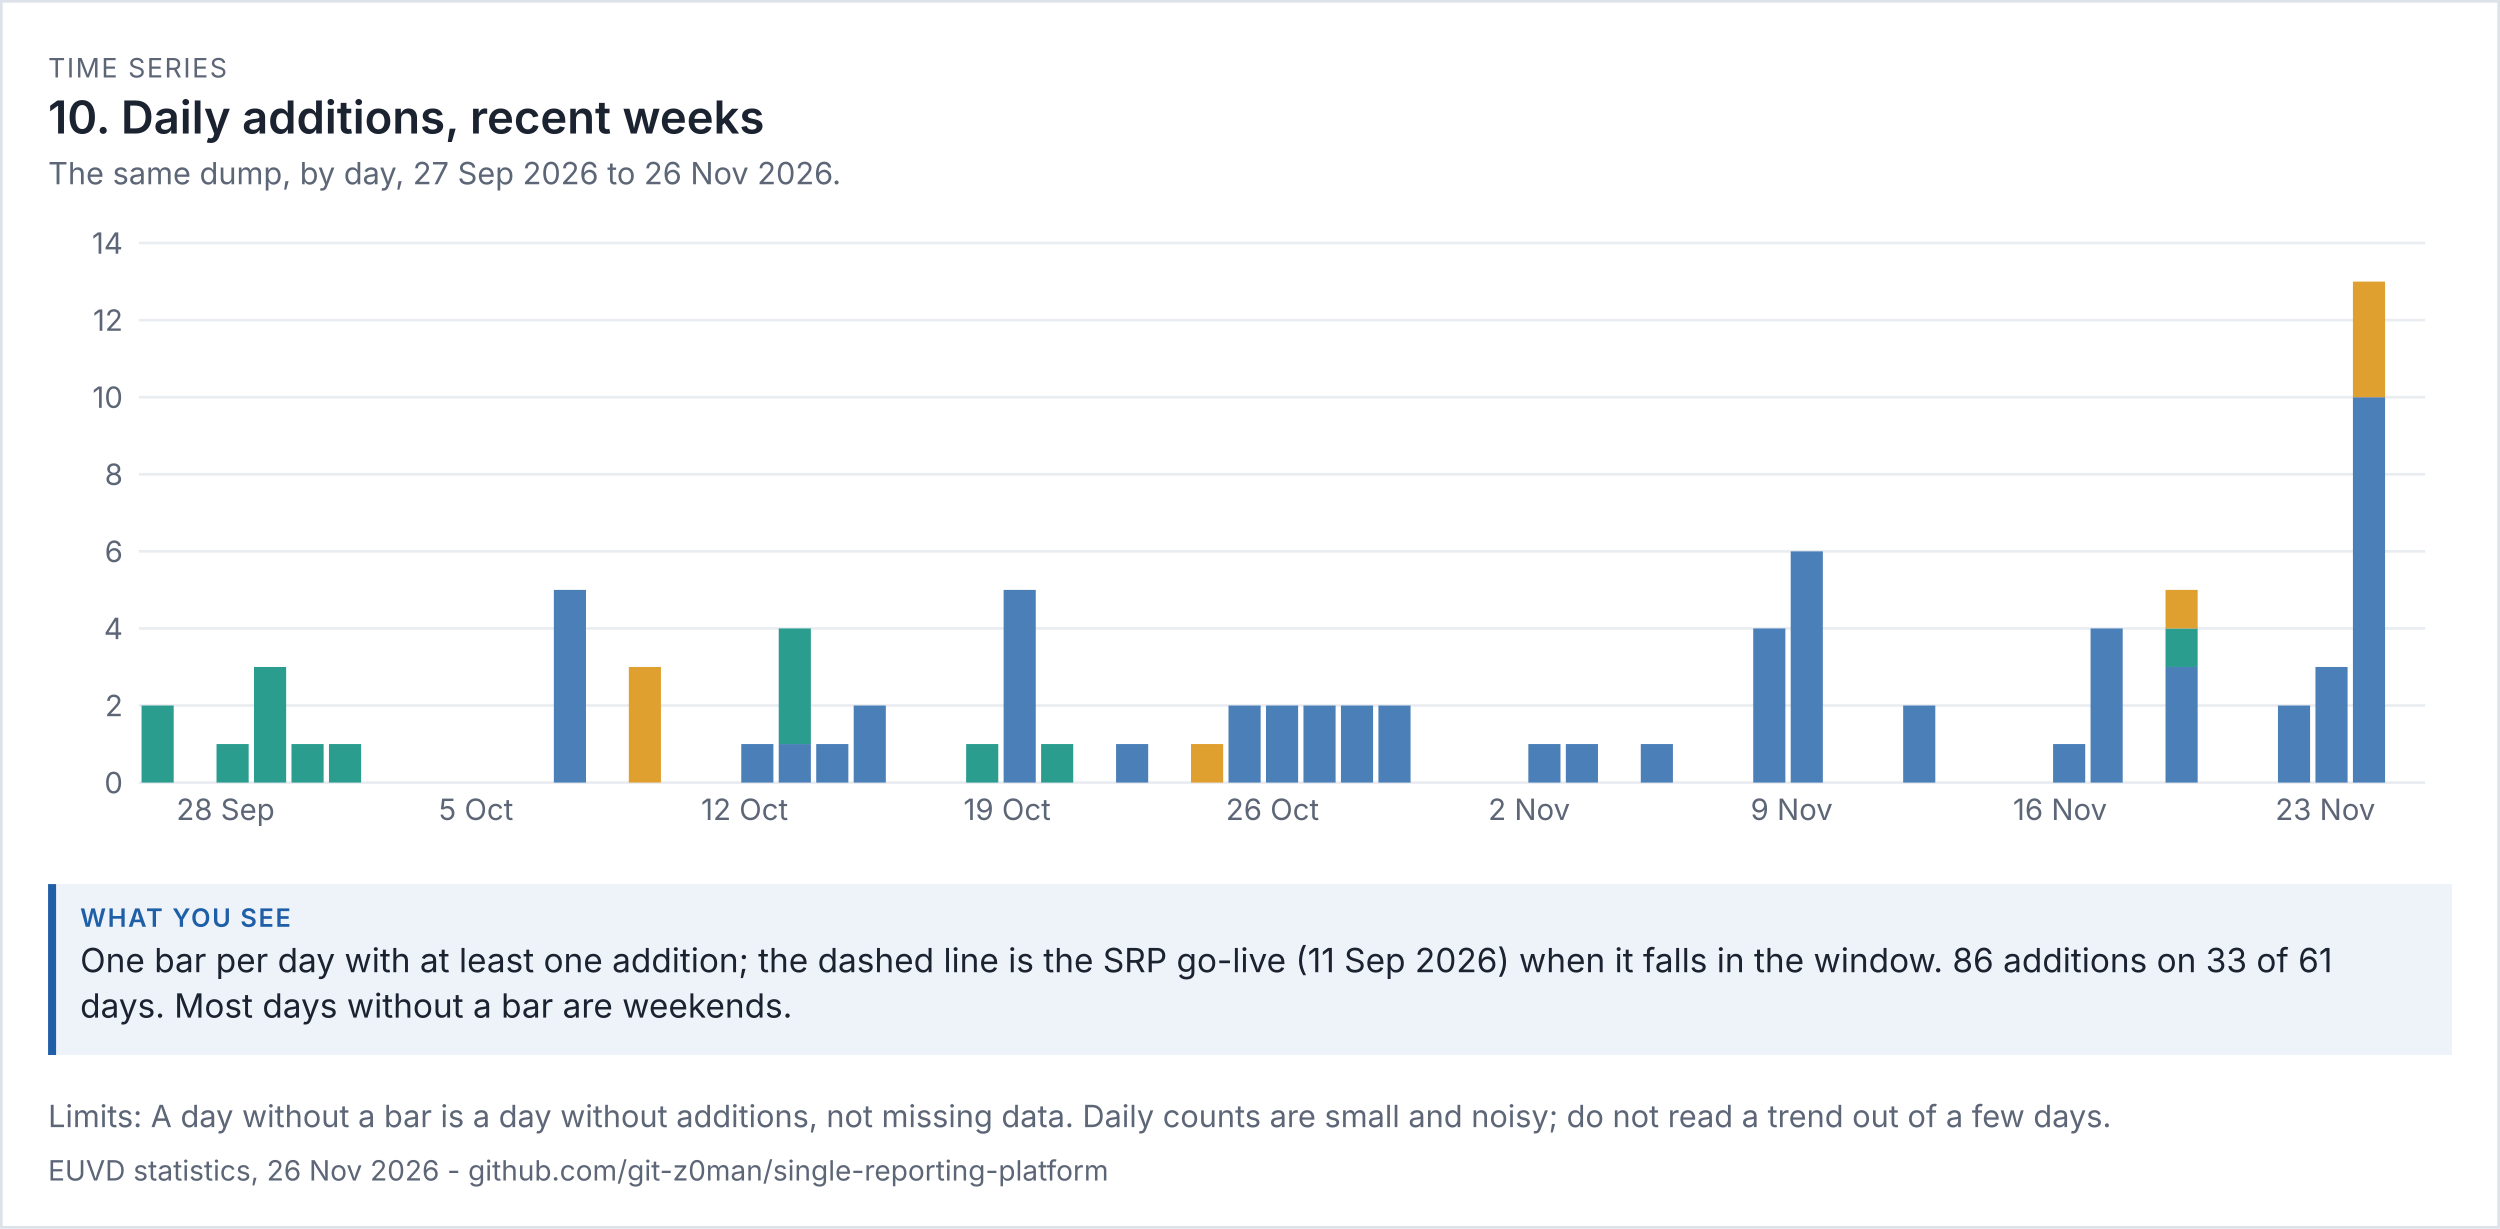
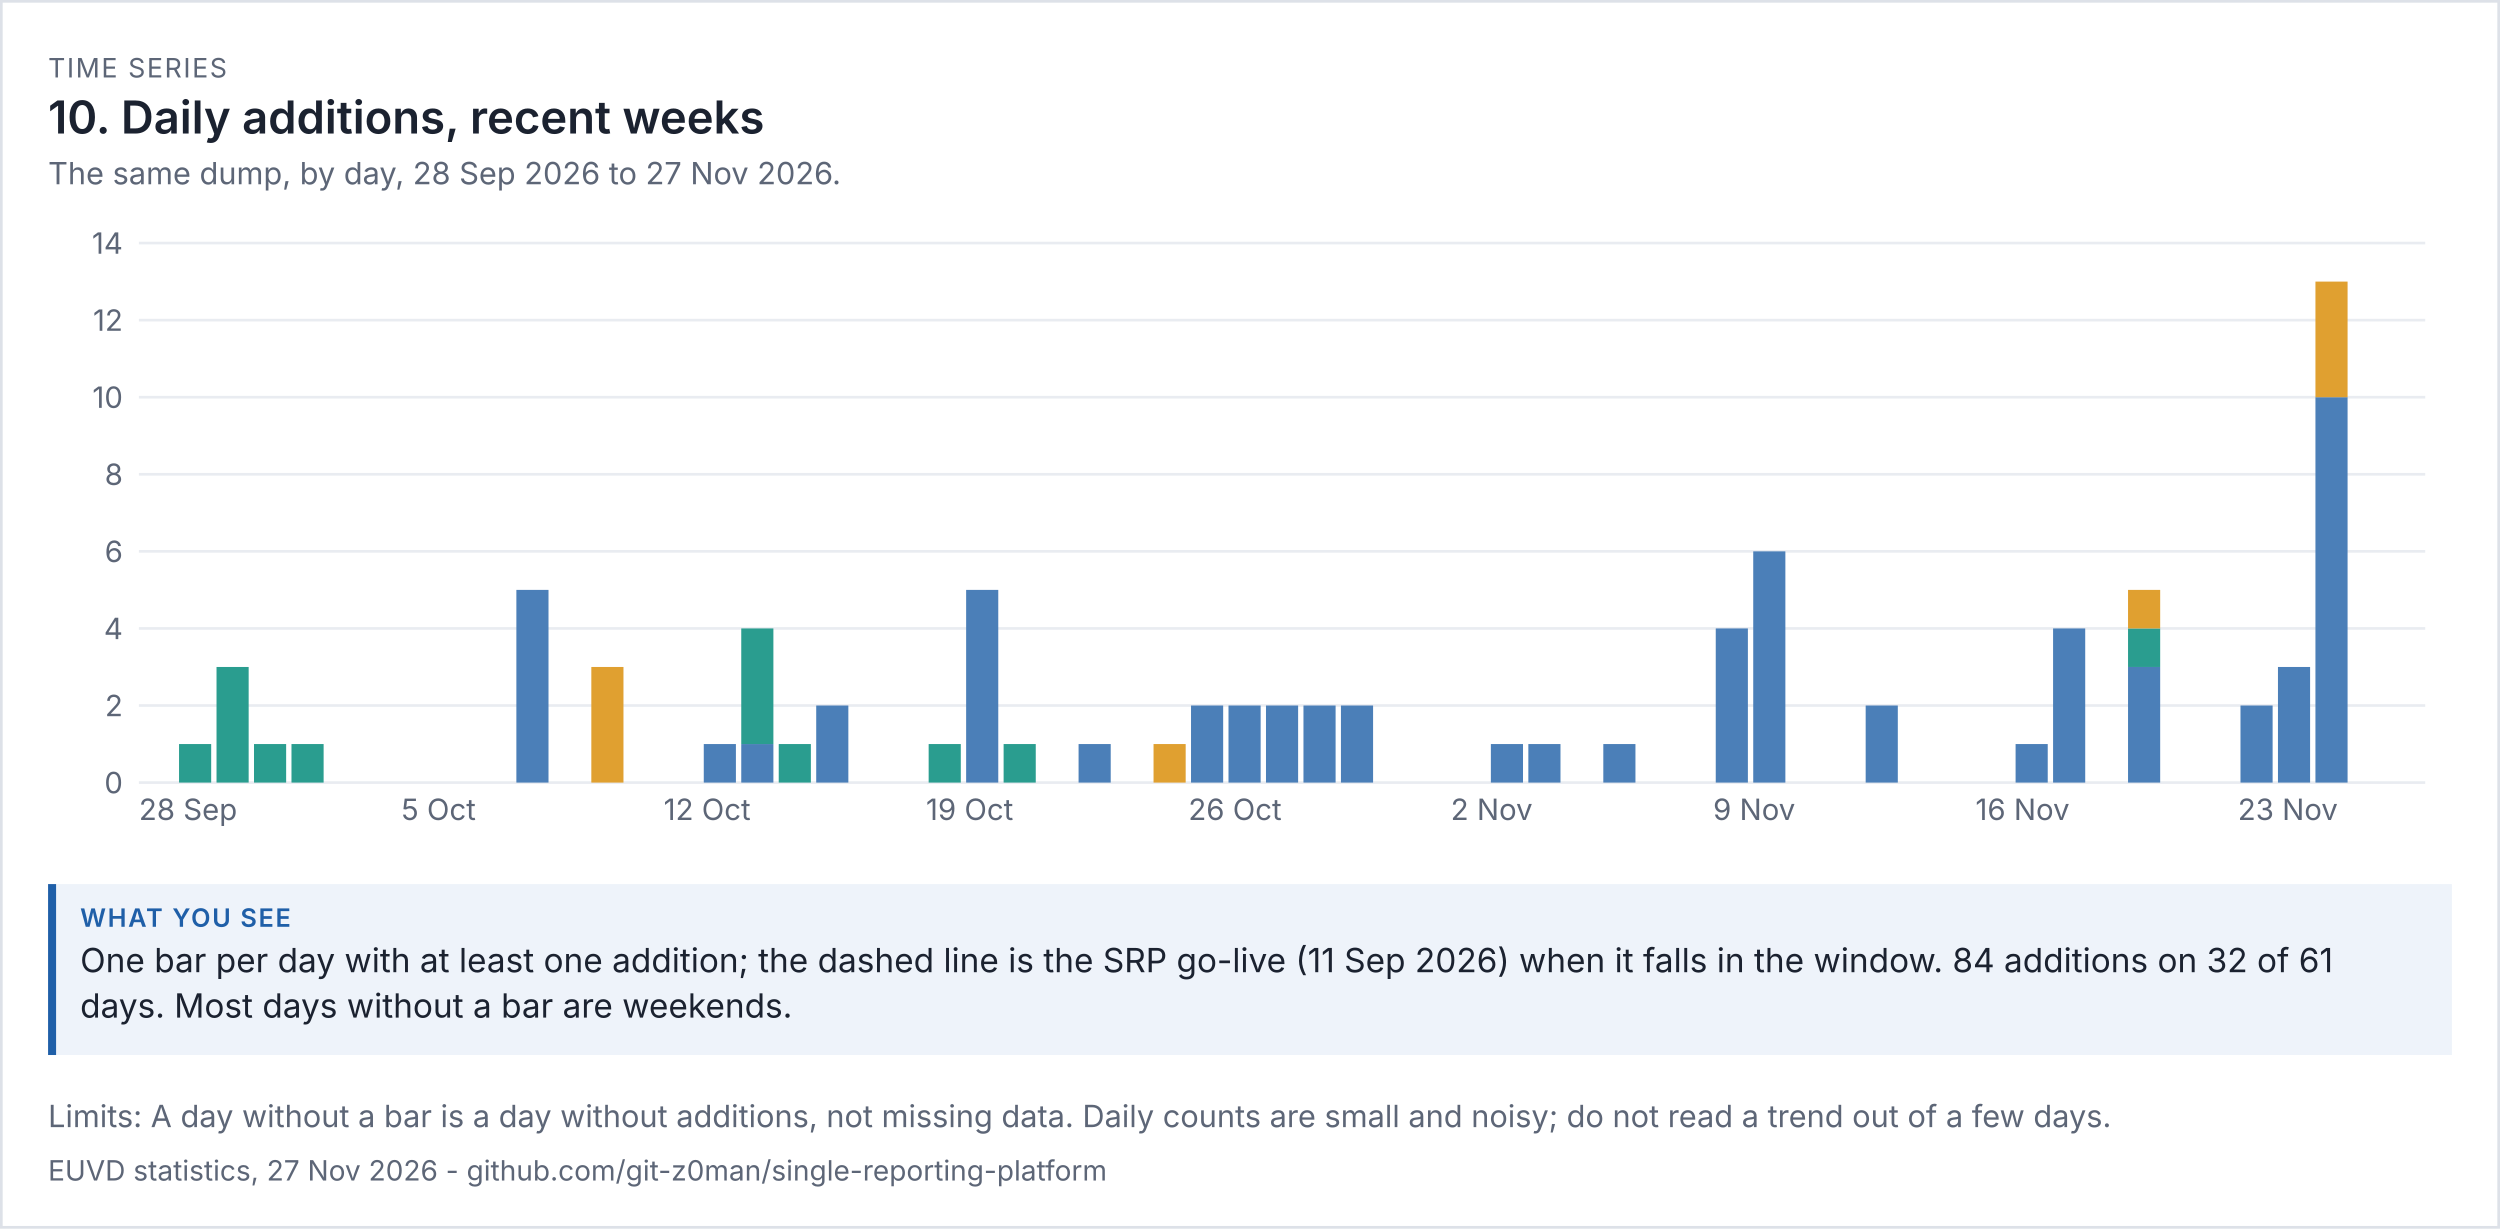
<svg xmlns="http://www.w3.org/2000/svg" viewBox="0 0 936 460" width="936" height="460" font-family="system-ui,-apple-system,'Segoe UI',sans-serif">
  <rect width="100%" height="100%" fill="#ffffff" />
  <rect x="0.5" y="0.5" width="935" height="459" fill="none" stroke="#dde1e8" />
  <text x="18" y="29" font-size="10" letter-spacing="0.6" fill="#5d6677">TIME SERIES</text>
  <text x="18" y="50" font-size="17" fill="#1b2230" font-weight="600">10. Daily additions, recent weeks</text>
-   <text x="18" y="69" font-size="11.5" fill="#5d6677">The same dump, by day, 27 Sep 2026 to 26 Nov 2026.</text>
+   <text x="18" y="69" font-size="11.5" fill="#5d6677">The same dump, by day, 28 Sep 2026 to 27 Nov 2026.</text>
  <g transform="translate(18,79) scale(1)" font-size="11">
    <svg viewBox="0 0 900 240" role="img" width="900" height="240">
      <g>
        <line x1="34" x2="890" y1="214" y2="214" stroke="rgb(233, 236, 241)" />
        <text x="28" y="218" text-anchor="end" fill="rgb(93, 102, 119)">0</text>
        <line x1="34" x2="890" y1="185.143" y2="185.143" stroke="rgb(233, 236, 241)" />
        <text x="28" y="189.143" text-anchor="end" fill="rgb(93, 102, 119)">2</text>
        <line x1="34" x2="890" y1="156.286" y2="156.286" stroke="rgb(233, 236, 241)" />
        <text x="28" y="160.286" text-anchor="end" fill="rgb(93, 102, 119)">4</text>
        <line x1="34" x2="890" y1="127.429" y2="127.429" stroke="rgb(233, 236, 241)" />
        <text x="28" y="131.429" text-anchor="end" fill="rgb(93, 102, 119)">6</text>
        <line x1="34" x2="890" y1="98.571" y2="98.571" stroke="rgb(233, 236, 241)" />
        <text x="28" y="102.571" text-anchor="end" fill="rgb(93, 102, 119)">8</text>
        <line x1="34" x2="890" y1="69.714" y2="69.714" stroke="rgb(233, 236, 241)" />
        <text x="28" y="73.714" text-anchor="end" fill="rgb(93, 102, 119)">10</text>
        <line x1="34" x2="890" y1="40.857" y2="40.857" stroke="rgb(233, 236, 241)" />
        <text x="28" y="44.857" text-anchor="end" fill="rgb(93, 102, 119)">12</text>
        <line x1="34" x2="890" y1="12" y2="12" stroke="rgb(233, 236, 241)" />
        <text x="28" y="16" text-anchor="end" fill="rgb(93, 102, 119)">14</text>
-         <rect x="35" y="185.143" width="12.033" height="28.857" fill="rgb(42, 157, 143)" />
-         <text x="48.033" y="228" fill="rgb(93, 102, 119)">28 Sep</text>
-         <rect x="63.066" y="199.571" width="12.033" height="14.429" fill="rgb(42, 157, 143)" />
-         <rect x="77.098" y="170.714" width="12.033" height="43.286" fill="rgb(42, 157, 143)" />
+         <text x="34" y="228" fill="rgb(93, 102, 119)">28 Sep</text>
+         <rect x="49.033" y="199.571" width="12.033" height="14.429" fill="rgb(42, 157, 143)" />
+         <rect x="63.066" y="170.714" width="12.033" height="43.286" fill="rgb(42, 157, 143)" />
+         <rect x="77.098" y="199.571" width="12.033" height="14.429" fill="rgb(42, 157, 143)" />
        <rect x="91.131" y="199.571" width="12.033" height="14.429" fill="rgb(42, 157, 143)" />
-         <rect x="105.164" y="199.571" width="12.033" height="14.429" fill="rgb(42, 157, 143)" />
-         <text x="146.262" y="228" fill="rgb(93, 102, 119)">5 Oct</text>
-         <rect x="189.361" y="141.857" width="12.033" height="72.143" fill="rgb(75, 127, 184)" />
-         <rect x="217.426" y="170.714" width="12.033" height="43.286" fill="rgb(224, 160, 48)" />
-         <text x="244.492" y="228" fill="rgb(93, 102, 119)">12 Oct</text>
+         <text x="132.23" y="228" fill="rgb(93, 102, 119)">5 Oct</text>
+         <rect x="175.328" y="141.857" width="12.033" height="72.143" fill="rgb(75, 127, 184)" />
+         <rect x="203.393" y="170.714" width="12.033" height="43.286" fill="rgb(224, 160, 48)" />
+         <text x="230.459" y="228" fill="rgb(93, 102, 119)">12 Oct</text>
+         <rect x="245.492" y="199.571" width="12.033" height="14.429" fill="rgb(75, 127, 184)" />
        <rect x="259.525" y="199.571" width="12.033" height="14.429" fill="rgb(75, 127, 184)" />
-         <rect x="273.557" y="199.571" width="12.033" height="14.429" fill="rgb(75, 127, 184)" />
-         <rect x="273.557" y="156.286" width="12.033" height="43.286" fill="rgb(42, 157, 143)" />
-         <rect x="287.59" y="199.571" width="12.033" height="14.429" fill="rgb(75, 127, 184)" />
-         <rect x="301.623" y="185.143" width="12.033" height="28.857" fill="rgb(75, 127, 184)" />
-         <rect x="343.721" y="199.571" width="12.033" height="14.429" fill="rgb(42, 157, 143)" />
-         <text x="342.721" y="228" fill="rgb(93, 102, 119)">19 Oct</text>
-         <rect x="357.754" y="141.857" width="12.033" height="72.143" fill="rgb(75, 127, 184)" />
-         <rect x="371.787" y="199.571" width="12.033" height="14.429" fill="rgb(42, 157, 143)" />
-         <rect x="399.852" y="199.571" width="12.033" height="14.429" fill="rgb(75, 127, 184)" />
-         <rect x="427.918" y="199.571" width="12.033" height="14.429" fill="rgb(224, 160, 48)" />
+         <rect x="259.525" y="156.286" width="12.033" height="43.286" fill="rgb(42, 157, 143)" />
+         <rect x="273.557" y="199.571" width="12.033" height="14.429" fill="rgb(42, 157, 143)" />
+         <rect x="287.59" y="185.143" width="12.033" height="28.857" fill="rgb(75, 127, 184)" />
+         <rect x="329.689" y="199.571" width="12.033" height="14.429" fill="rgb(42, 157, 143)" />
+         <text x="328.689" y="228" fill="rgb(93, 102, 119)">19 Oct</text>
+         <rect x="343.721" y="141.857" width="12.033" height="72.143" fill="rgb(75, 127, 184)" />
+         <rect x="357.754" y="199.571" width="12.033" height="14.429" fill="rgb(42, 157, 143)" />
+         <rect x="385.82" y="199.571" width="12.033" height="14.429" fill="rgb(75, 127, 184)" />
+         <rect x="413.885" y="199.571" width="12.033" height="14.429" fill="rgb(224, 160, 48)" />
+         <rect x="427.918" y="185.143" width="12.033" height="28.857" fill="rgb(75, 127, 184)" />
+         <text x="426.918" y="228" fill="rgb(93, 102, 119)">26 Oct</text>
        <rect x="441.951" y="185.143" width="12.033" height="28.857" fill="rgb(75, 127, 184)" />
-         <text x="440.951" y="228" fill="rgb(93, 102, 119)">26 Oct</text>
        <rect x="455.984" y="185.143" width="12.033" height="28.857" fill="rgb(75, 127, 184)" />
        <rect x="470.016" y="185.143" width="12.033" height="28.857" fill="rgb(75, 127, 184)" />
        <rect x="484.049" y="185.143" width="12.033" height="28.857" fill="rgb(75, 127, 184)" />
-         <rect x="498.082" y="185.143" width="12.033" height="28.857" fill="rgb(75, 127, 184)" />
-         <text x="539.18" y="228" fill="rgb(93, 102, 119)">2 Nov</text>
+         <text x="525.148" y="228" fill="rgb(93, 102, 119)">2 Nov</text>
+         <rect x="540.18" y="199.571" width="12.033" height="14.429" fill="rgb(75, 127, 184)" />
        <rect x="554.213" y="199.571" width="12.033" height="14.429" fill="rgb(75, 127, 184)" />
-         <rect x="568.246" y="199.571" width="12.033" height="14.429" fill="rgb(75, 127, 184)" />
-         <rect x="596.311" y="199.571" width="12.033" height="14.429" fill="rgb(75, 127, 184)" />
-         <rect x="638.41" y="156.286" width="12.033" height="57.714" fill="rgb(75, 127, 184)" />
-         <text x="637.41" y="228" fill="rgb(93, 102, 119)">9 Nov</text>
-         <rect x="652.443" y="127.429" width="12.033" height="86.571" fill="rgb(75, 127, 184)" />
-         <rect x="694.541" y="185.143" width="12.033" height="28.857" fill="rgb(75, 127, 184)" />
-         <text x="735.639" y="228" fill="rgb(93, 102, 119)">16 Nov</text>
-         <rect x="750.672" y="199.571" width="12.033" height="14.429" fill="rgb(75, 127, 184)" />
-         <rect x="764.705" y="156.286" width="12.033" height="57.714" fill="rgb(75, 127, 184)" />
-         <rect x="792.77" y="170.714" width="12.033" height="43.286" fill="rgb(75, 127, 184)" />
-         <rect x="792.77" y="156.286" width="12.033" height="14.429" fill="rgb(42, 157, 143)" />
-         <rect x="792.77" y="141.857" width="12.033" height="14.429" fill="rgb(224, 160, 48)" />
-         <rect x="834.869" y="185.143" width="12.033" height="28.857" fill="rgb(75, 127, 184)" />
-         <text x="833.869" y="228" fill="rgb(93, 102, 119)">23 Nov</text>
-         <rect x="848.902" y="170.714" width="12.033" height="43.286" fill="rgb(75, 127, 184)" />
-         <rect x="862.934" y="69.714" width="12.033" height="144.286" fill="rgb(75, 127, 184)" />
-         <rect x="862.934" y="26.429" width="12.033" height="43.286" fill="rgb(224, 160, 48)" />
+         <rect x="582.279" y="199.571" width="12.033" height="14.429" fill="rgb(75, 127, 184)" />
+         <rect x="624.377" y="156.286" width="12.033" height="57.714" fill="rgb(75, 127, 184)" />
+         <text x="623.377" y="228" fill="rgb(93, 102, 119)">9 Nov</text>
+         <rect x="638.41" y="127.429" width="12.033" height="86.571" fill="rgb(75, 127, 184)" />
+         <rect x="680.508" y="185.143" width="12.033" height="28.857" fill="rgb(75, 127, 184)" />
+         <text x="721.607" y="228" fill="rgb(93, 102, 119)">16 Nov</text>
+         <rect x="736.639" y="199.571" width="12.033" height="14.429" fill="rgb(75, 127, 184)" />
+         <rect x="750.672" y="156.286" width="12.033" height="57.714" fill="rgb(75, 127, 184)" />
+         <rect x="778.738" y="170.714" width="12.033" height="43.286" fill="rgb(75, 127, 184)" />
+         <rect x="778.738" y="156.286" width="12.033" height="14.429" fill="rgb(42, 157, 143)" />
+         <rect x="778.738" y="141.857" width="12.033" height="14.429" fill="rgb(224, 160, 48)" />
+         <rect x="820.836" y="185.143" width="12.033" height="28.857" fill="rgb(75, 127, 184)" />
+         <text x="819.836" y="228" fill="rgb(93, 102, 119)">23 Nov</text>
+         <rect x="834.869" y="170.714" width="12.033" height="43.286" fill="rgb(75, 127, 184)" />
+         <rect x="848.902" y="69.714" width="12.033" height="144.286" fill="rgb(75, 127, 184)" />
+         <rect x="848.902" y="26.429" width="12.033" height="43.286" fill="rgb(224, 160, 48)" />
      </g>
    </svg>
  </g>
  <rect x="18" y="331" width="900" height="64" fill="#eef3fa" />
  <rect x="18" y="331" width="3" height="64" fill="#1f5fa8" />
  <text x="30" y="347" font-size="9.5" letter-spacing="0.6" font-weight="600" fill="#1f5fa8">WHAT YOU SEE</text>
-   <text x="30" y="364" font-size="12.5" fill="#1b2230">One bar per day with at least one addition; the dashed line is the SRP go-live (11 Sep 2026) when it falls in the window. 86 additions on 33 of 61</text>
+   <text x="30" y="364" font-size="12.5" fill="#1b2230">One bar per day with at least one addition; the dashed line is the SRP go-live (11 Sep 2026) when it falls in the window. 84 additions on 32 of 61</text>
  <text x="30" y="381" font-size="12.5" fill="#1b2230">days. Most days without a bar are weekends.</text>
  <text x="18" y="422" font-size="11.5" fill="#5d6677">Limits: A day without a bar is a day without additions, not missing data. Daily counts are small and noisy; do not read a trend out of a few days.</text>
-   <text x="18" y="442" font-size="10.5" fill="#5d6677">EUVD statistics, 26 Nov 2026 - github.com/git-z0man/single-reporting-platform</text>
+   <text x="18" y="442" font-size="10.5" fill="#5d6677">EUVD statistics, 27 Nov 2026 - github.com/git-z0man/single-reporting-platform</text>
</svg>
